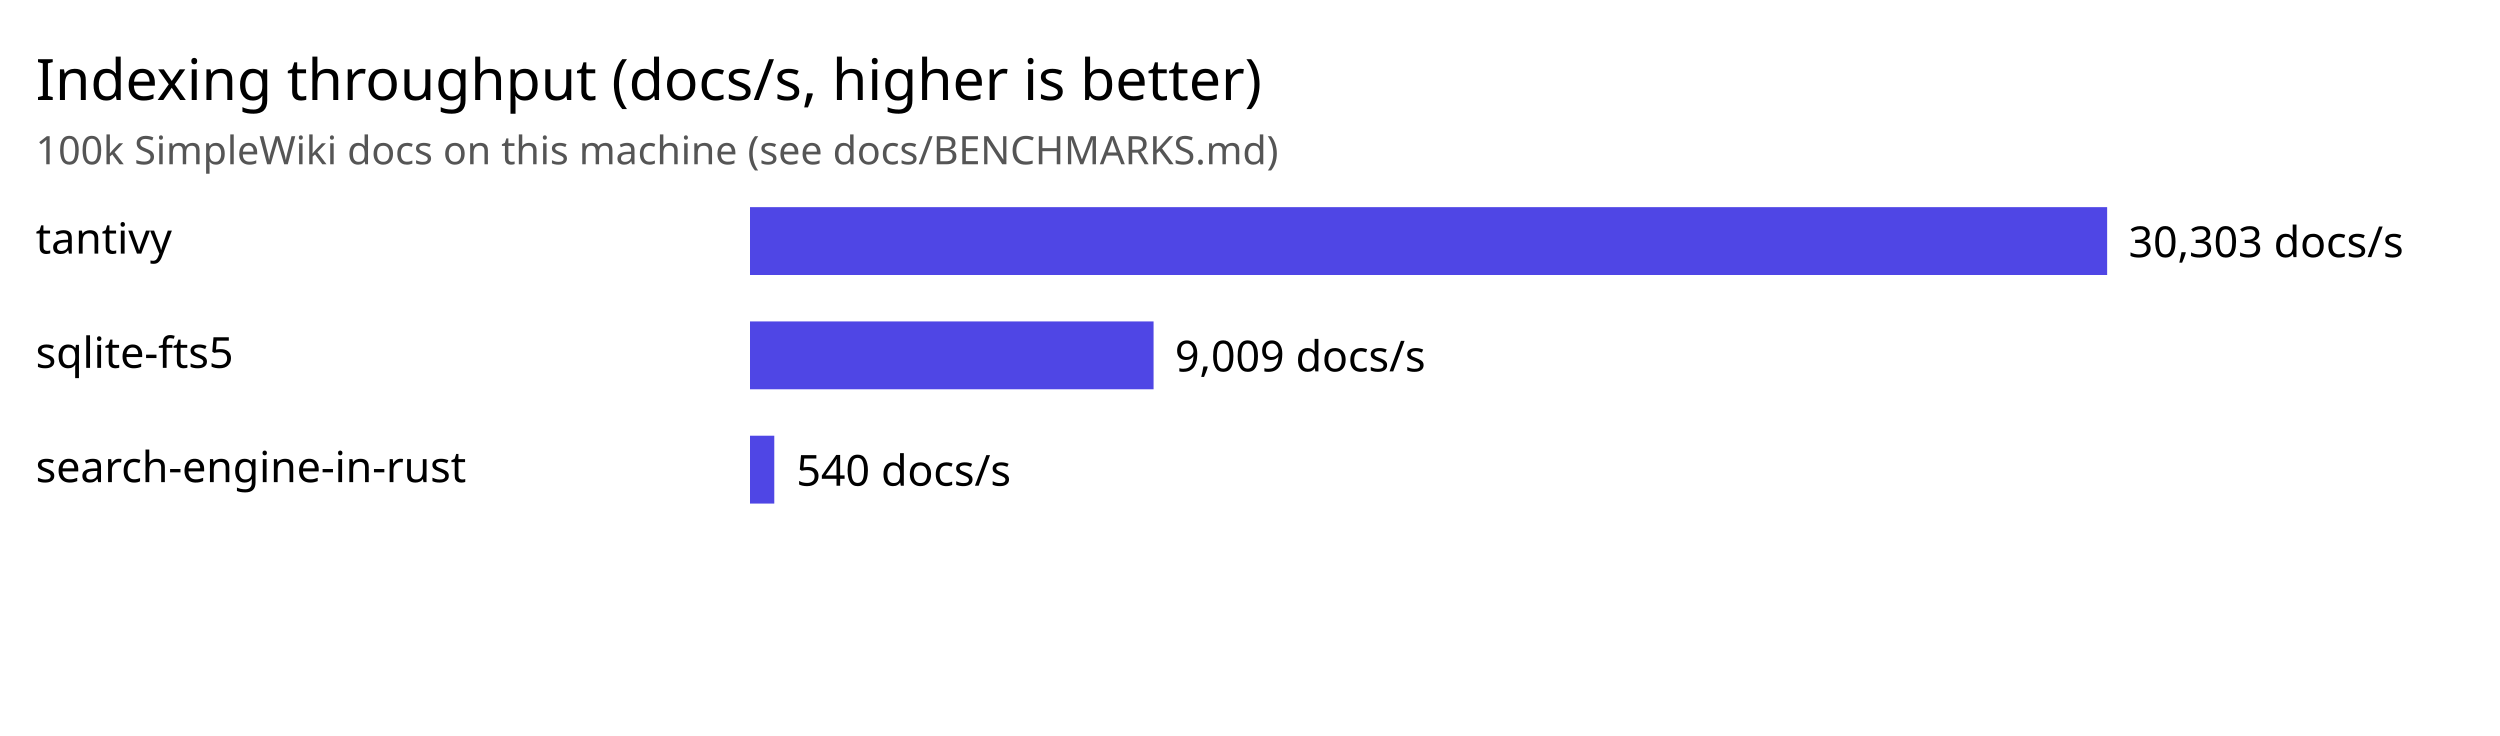
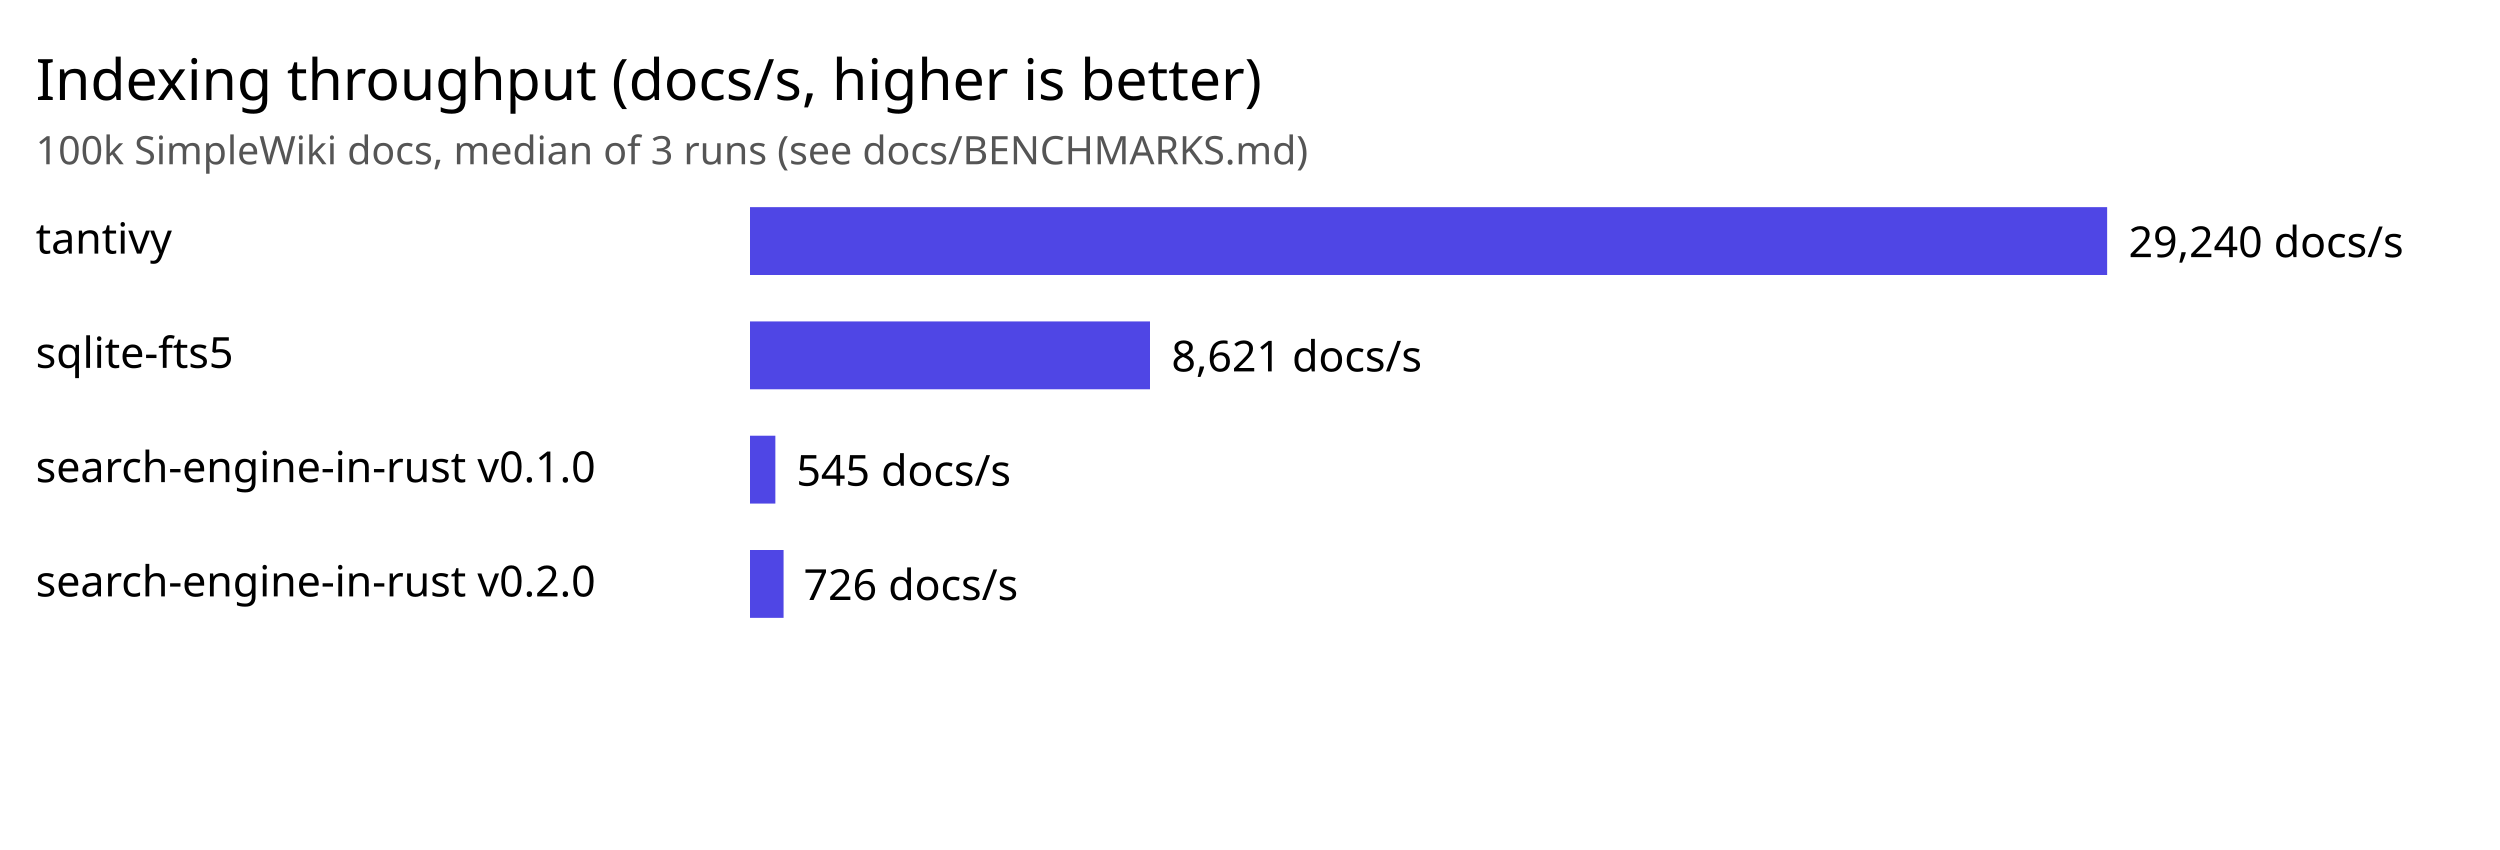
- <svg xmlns="http://www.w3.org/2000/svg" width="700" height="206">
+ <svg xmlns="http://www.w3.org/2000/svg" width="700" height="238">
  <text x="10" y="28" font-size="16" font-family="sans-serif">Indexing throughput (docs/s, higher is better)</text>
-   <text x="10" y="46" font-size="11" font-family="sans-serif" fill="#555">100k SimpleWiki docs on this machine (see docs/BENCHMARKS.md)</text>
+   <text x="10" y="46" font-size="11" font-family="sans-serif" fill="#555">100k SimpleWiki docs, median of 3 runs (see docs/BENCHMARKS.md)</text>
  <text x="10" y="71" font-size="12" font-family="sans-serif">tantivy</text>
  <rect x="210" y="58" width="380.0" height="19" fill="#4f46e5" />
-   <text x="596" y="72" font-size="12" font-family="sans-serif">30,303 docs/s</text>
+   <text x="596" y="72" font-size="12" font-family="sans-serif">29,240 docs/s</text>
  <text x="10" y="103" font-size="12" font-family="sans-serif">sqlite-fts5</text>
-   <rect x="210" y="90" width="113.0" height="19" fill="#4f46e5" />
-   <text x="329" y="104" font-size="12" font-family="sans-serif">9,009 docs/s</text>
-   <text x="10" y="135" font-size="12" font-family="sans-serif">search-engine-in-rust</text>
-   <rect x="210" y="122" width="6.8" height="19" fill="#4f46e5" />
-   <text x="223" y="136" font-size="12" font-family="sans-serif">540 docs/s</text>
+   <rect x="210" y="90" width="112.0" height="19" fill="#4f46e5" />
+   <text x="328" y="104" font-size="12" font-family="sans-serif">8,621 docs/s</text>
+   <text x="10" y="135" font-size="12" font-family="sans-serif">search-engine-in-rust v0.1.0</text>
+   <rect x="210" y="122" width="7.1" height="19" fill="#4f46e5" />
+   <text x="223" y="136" font-size="12" font-family="sans-serif">545 docs/s</text>
+   <text x="10" y="167" font-size="12" font-family="sans-serif">search-engine-in-rust v0.2.0</text>
+   <rect x="210" y="154" width="9.4" height="19" fill="#4f46e5" />
+   <text x="225" y="168" font-size="12" font-family="sans-serif">726 docs/s</text>
</svg>
